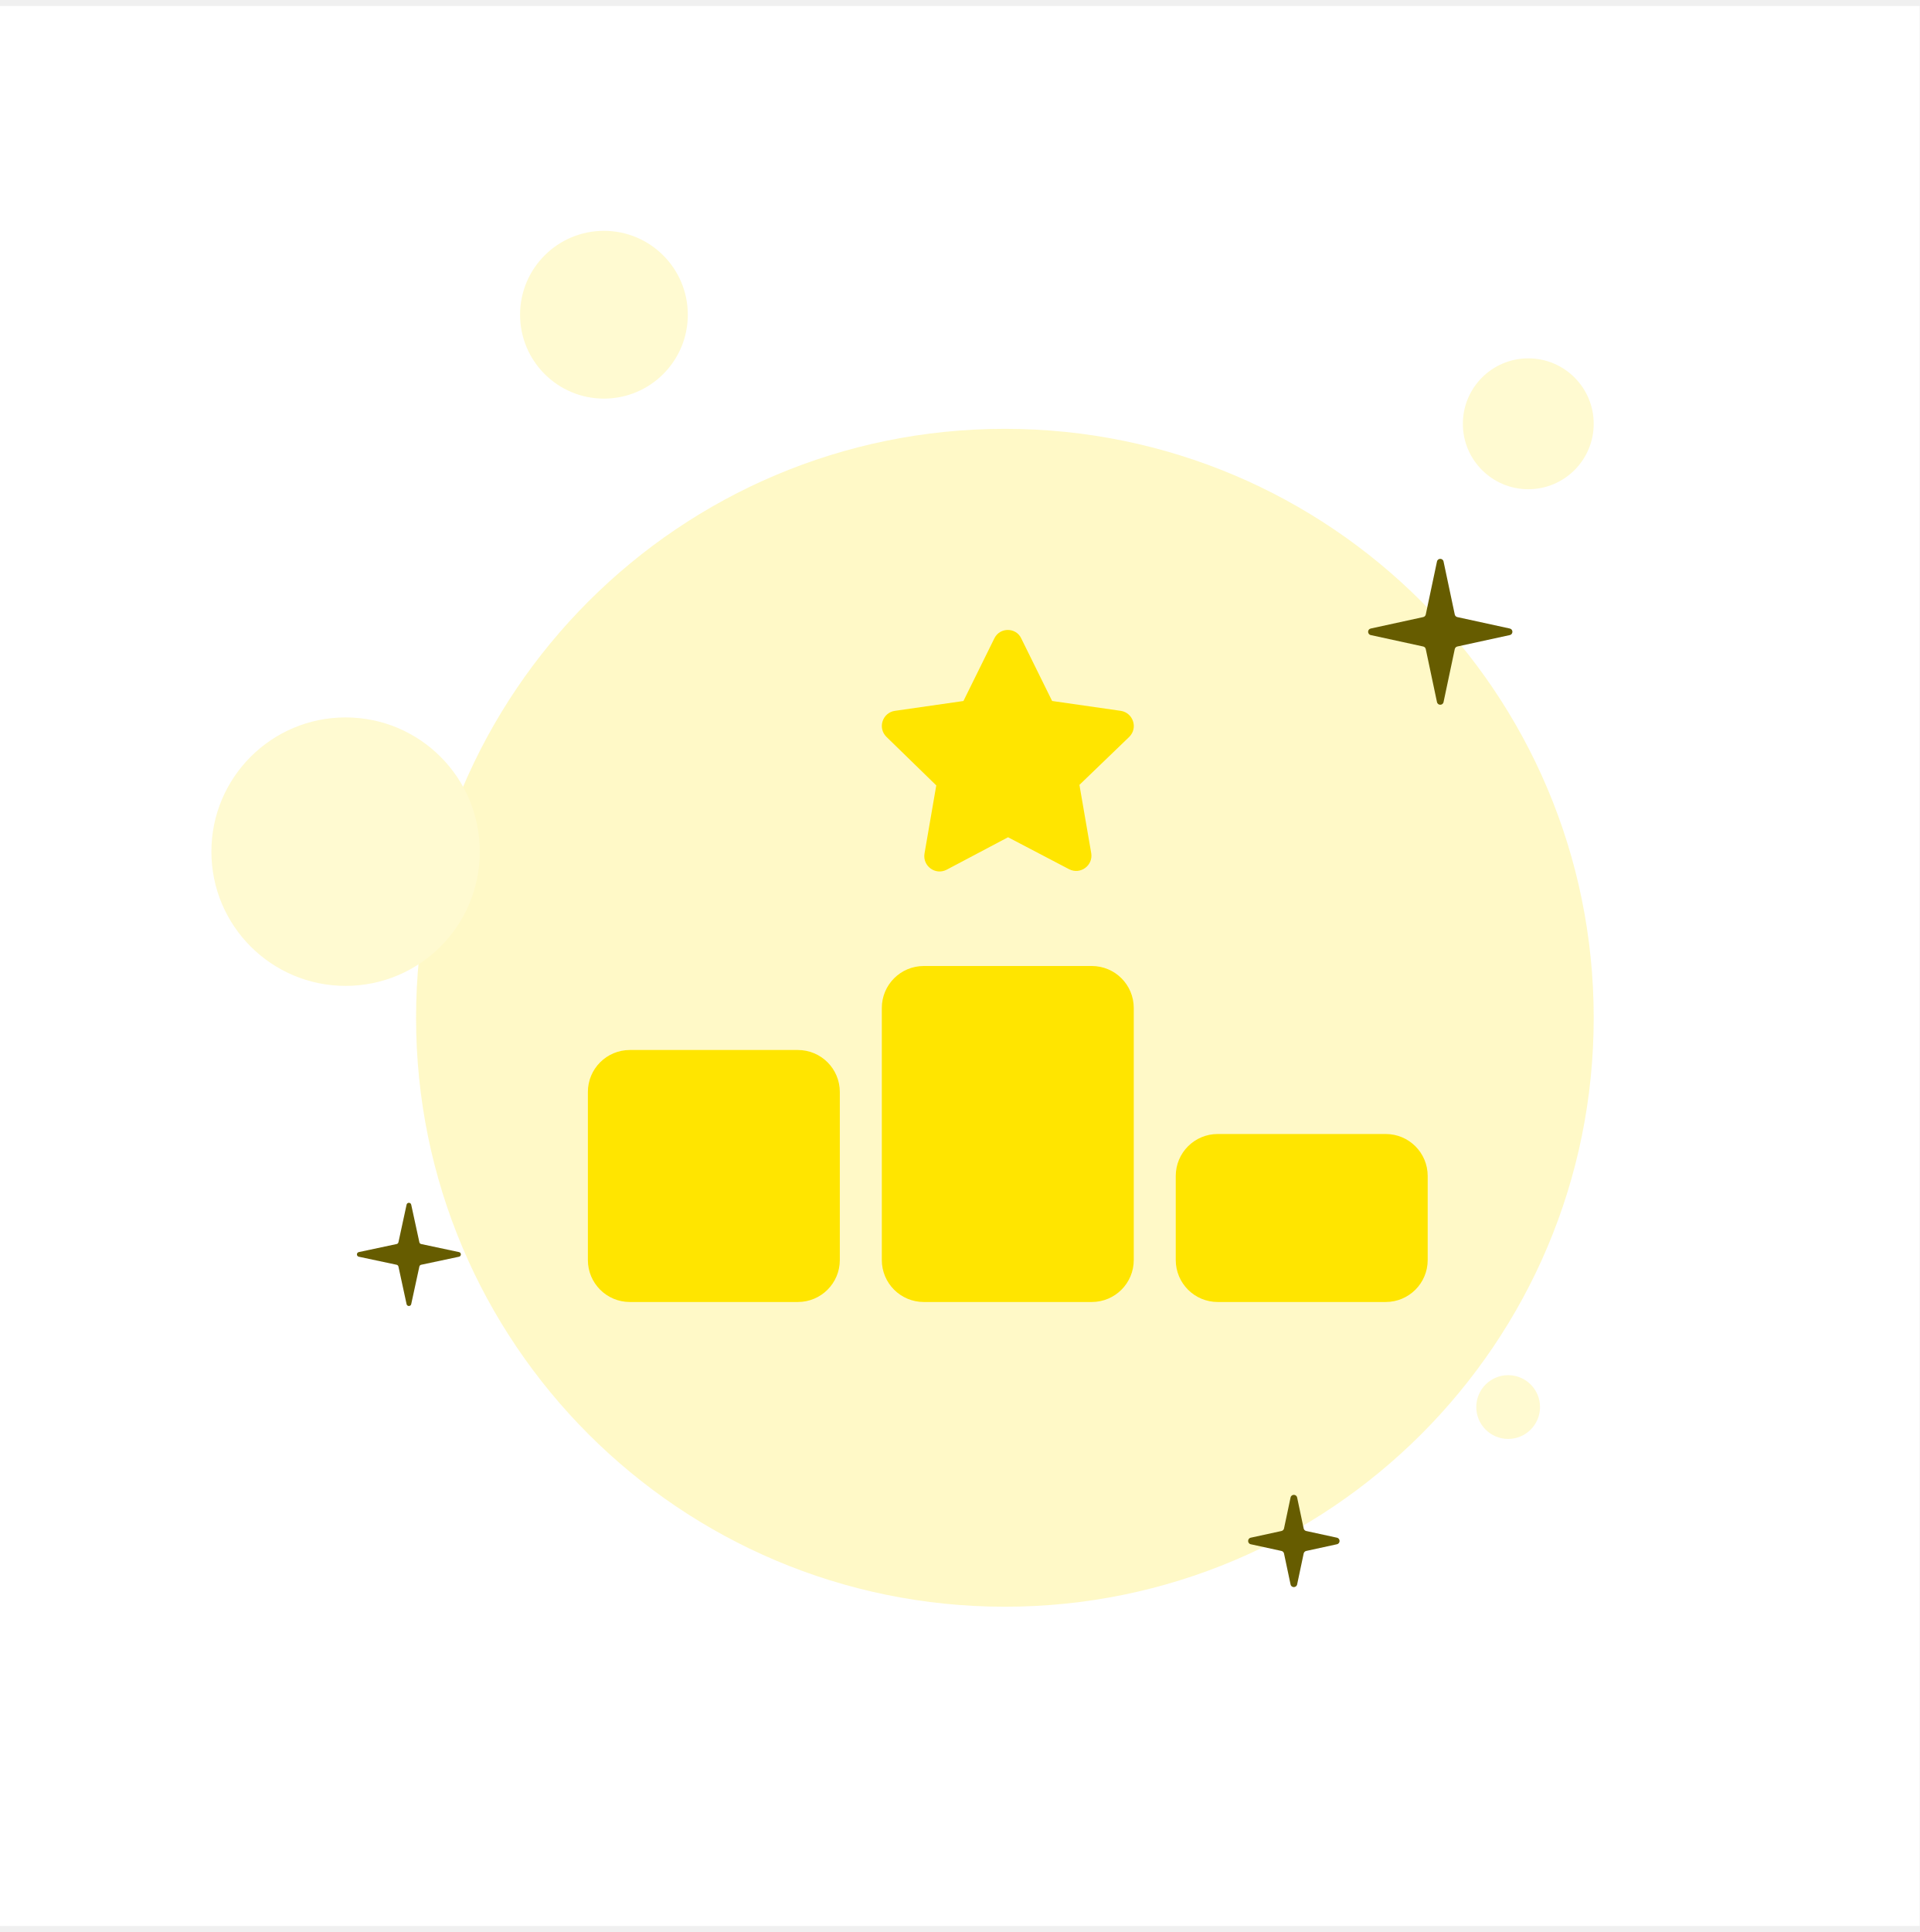
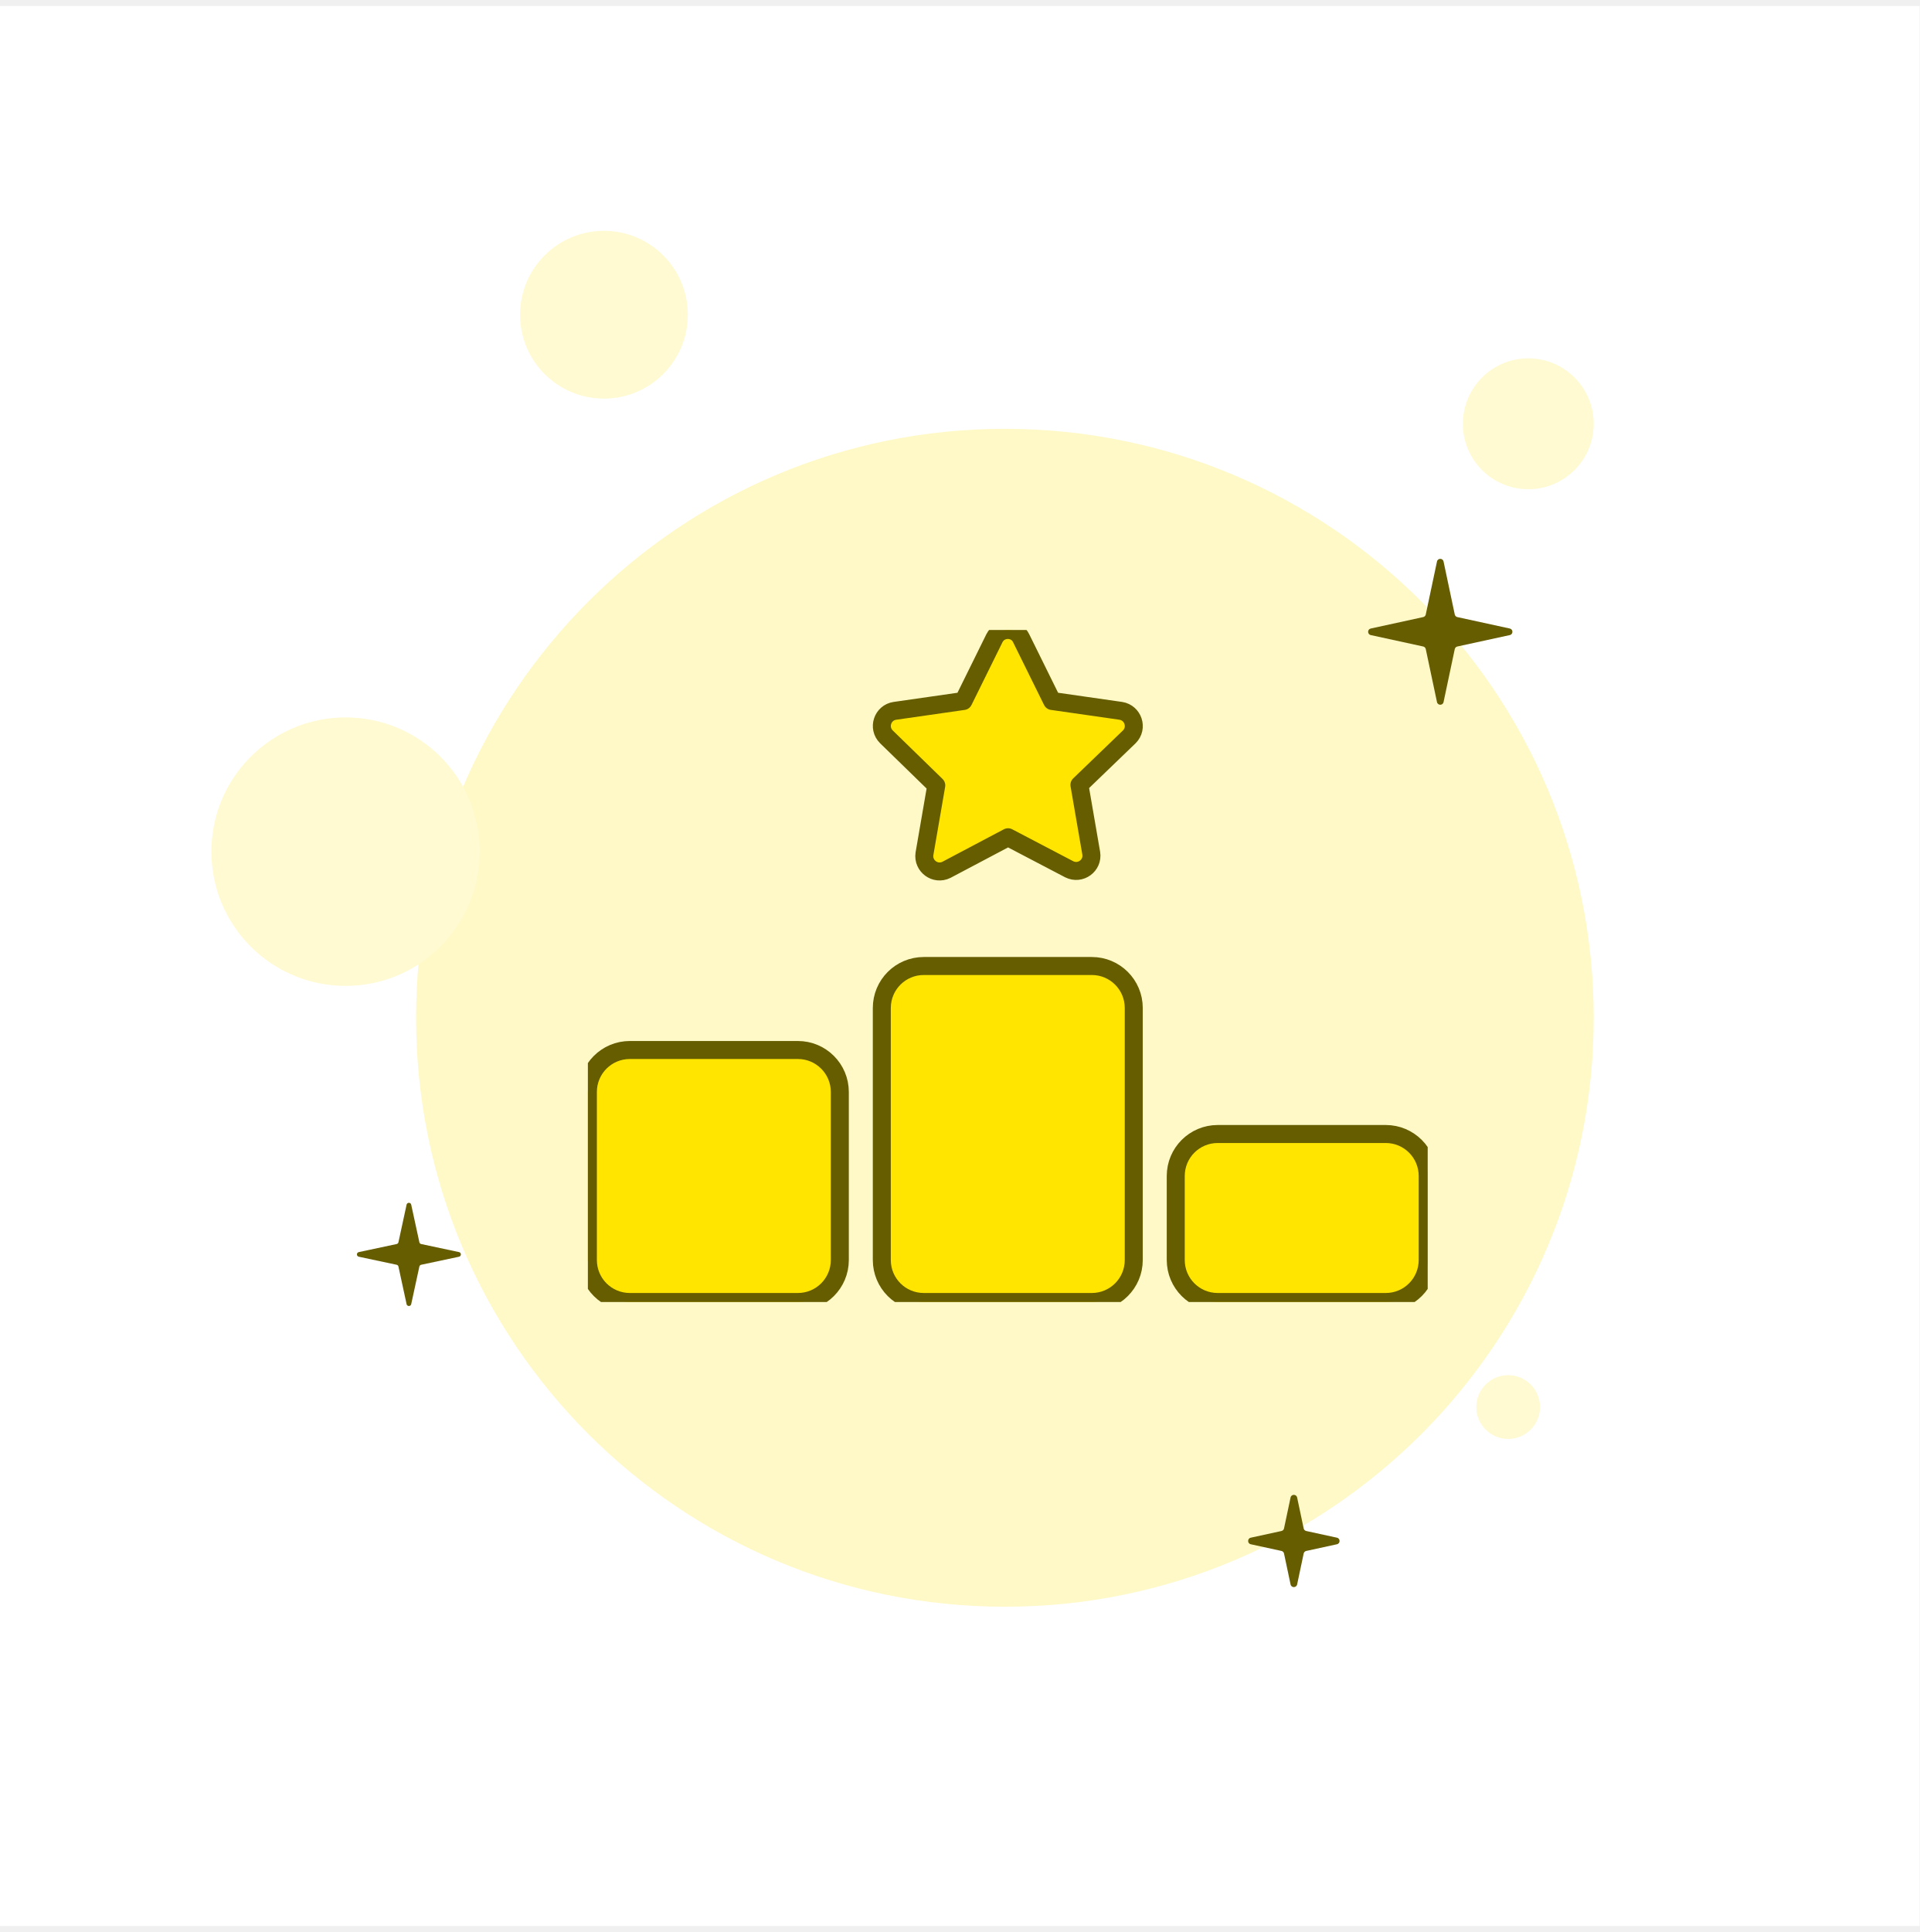
<svg xmlns="http://www.w3.org/2000/svg" width="160" height="161" viewBox="0 0 160 161" fill="none">
  <rect width="160" height="160" transform="translate(0 0.5)" fill="white" />
  <circle cx="83.758" cy="84.815" r="49.079" fill="#FFE500" fill-opacity="0.22" />
  <circle cx="28.806" cy="70.971" r="11.186" fill="#FFFAD1" />
  <circle cx="50.339" cy="26.227" r="6.991" fill="#FFFAD1" />
  <circle cx="127.384" cy="35.316" r="5.453" fill="#FFFAD1" />
  <circle cx="125.706" cy="117.254" r="2.657" fill="#FFFAD1" />
  <path d="M29.907 104.727C29.698 104.682 29.698 104.385 29.907 104.341L33.059 103.67C33.135 103.654 33.194 103.595 33.211 103.519L33.889 100.39C33.934 100.182 34.23 100.182 34.275 100.39L34.954 103.519C34.97 103.595 35.029 103.654 35.105 103.67L38.257 104.341C38.466 104.385 38.466 104.682 38.257 104.727L35.105 105.397C35.029 105.413 34.97 105.472 34.954 105.548L34.275 108.678C34.23 108.885 33.934 108.885 33.889 108.678L33.211 105.548C33.194 105.472 33.135 105.413 33.059 105.397L29.907 104.727Z" fill="#665C00" />
  <path d="M107.57 124.793C107.632 124.497 108.054 124.497 108.117 124.793L108.662 127.369C108.685 127.477 108.769 127.561 108.876 127.584L111.434 128.141C111.727 128.205 111.727 128.624 111.434 128.688L108.876 129.245C108.769 129.268 108.685 129.353 108.662 129.46L108.117 132.037C108.054 132.332 107.632 132.332 107.57 132.037L107.024 129.46C107.002 129.353 106.918 129.268 106.81 129.245L104.253 128.688C103.96 128.624 103.96 128.205 104.253 128.141L106.81 127.584C106.918 127.561 107.002 127.477 107.024 127.369L107.57 124.793Z" fill="#665C00" />
  <g clip-path="url(#clip0_4140_164292)">
-     <path d="M87.697 58.417L85.116 53.189C84.689 52.282 83.355 52.249 82.884 53.189L80.303 58.417L74.583 59.238C73.566 59.391 73.128 60.649 73.883 61.403L78.039 65.45L77.055 71.149C76.902 72.166 77.952 72.953 78.892 72.483L84.022 69.771L89.119 72.439C90.059 72.91 91.12 72.122 90.956 71.105L89.972 65.406L94.128 61.403C94.872 60.66 94.445 59.402 93.428 59.238L87.708 58.417H87.697ZM77 80.5C75.064 80.5 73.5 82.064 73.5 84V105C73.5 106.936 75.064 108.5 77 108.5H91C92.936 108.5 94.5 106.936 94.5 105V84C94.5 82.064 92.936 80.5 91 80.5H77ZM52.5 87.5C50.564 87.5 49 89.064 49 91V105C49 106.936 50.564 108.5 52.5 108.5H66.5C68.436 108.5 70 106.936 70 105V91C70 89.064 68.436 87.5 66.5 87.5H52.5ZM98 98V105C98 106.936 99.564 108.5 101.5 108.5H115.5C117.436 108.5 119 106.936 119 105V98C119 96.064 117.436 94.5 115.5 94.5H101.5C99.564 94.5 98 96.064 98 98Z" fill="#FFE500" />
+     <path d="M87.697 58.417L85.116 53.189C84.689 52.282 83.355 52.249 82.884 53.189L80.303 58.417L74.583 59.238C73.566 59.391 73.128 60.649 73.883 61.403L78.039 65.45L77.055 71.149C76.902 72.166 77.952 72.953 78.892 72.483L84.022 69.771L89.119 72.439C90.059 72.91 91.12 72.122 90.956 71.105L89.972 65.406L94.128 61.403C94.872 60.66 94.445 59.402 93.428 59.238L87.708 58.417H87.697ZM77 80.5C75.064 80.5 73.5 82.064 73.5 84V105C73.5 106.936 75.064 108.5 77 108.5H91C92.936 108.5 94.5 106.936 94.5 105V84C94.5 82.064 92.936 80.5 91 80.5H77ZM52.5 87.5C50.564 87.5 49 89.064 49 91V105C49 106.936 50.564 108.5 52.5 108.5H66.5C68.436 108.5 70 106.936 70 105V91C70 89.064 68.436 87.5 66.5 87.5H52.5ZM98 98V105C98 106.936 99.564 108.5 101.5 108.5H115.5C117.436 108.5 119 106.936 119 105V98C119 96.064 117.436 94.5 115.5 94.5H101.5C99.564 94.5 98 96.064 98 98Z" fill="#FFE500" stroke="#665C00" stroke-width="1.5" stroke-linejoin="round" stroke-linecap="round" />
  </g>
  <path d="M119.774 46.792C119.837 46.497 120.259 46.497 120.321 46.792L121.256 51.209C121.279 51.317 121.363 51.401 121.47 51.424L125.841 52.377C126.134 52.44 126.134 52.859 125.841 52.923L121.47 53.875C121.363 53.899 121.279 53.983 121.256 54.09L120.321 58.507C120.259 58.803 119.837 58.803 119.774 58.507L118.839 54.09C118.816 53.983 118.733 53.899 118.625 53.875L114.254 52.923C113.961 52.859 113.961 52.44 114.254 52.377L118.625 51.424C118.733 51.401 118.816 51.317 118.839 51.209L119.774 46.792Z" fill="#665C00" />
  <defs>
    <clipPath id="clip0_4140_164292">
      <rect width="70" height="56" fill="white" transform="translate(49 52.5)" />
    </clipPath>
  </defs>
</svg>
